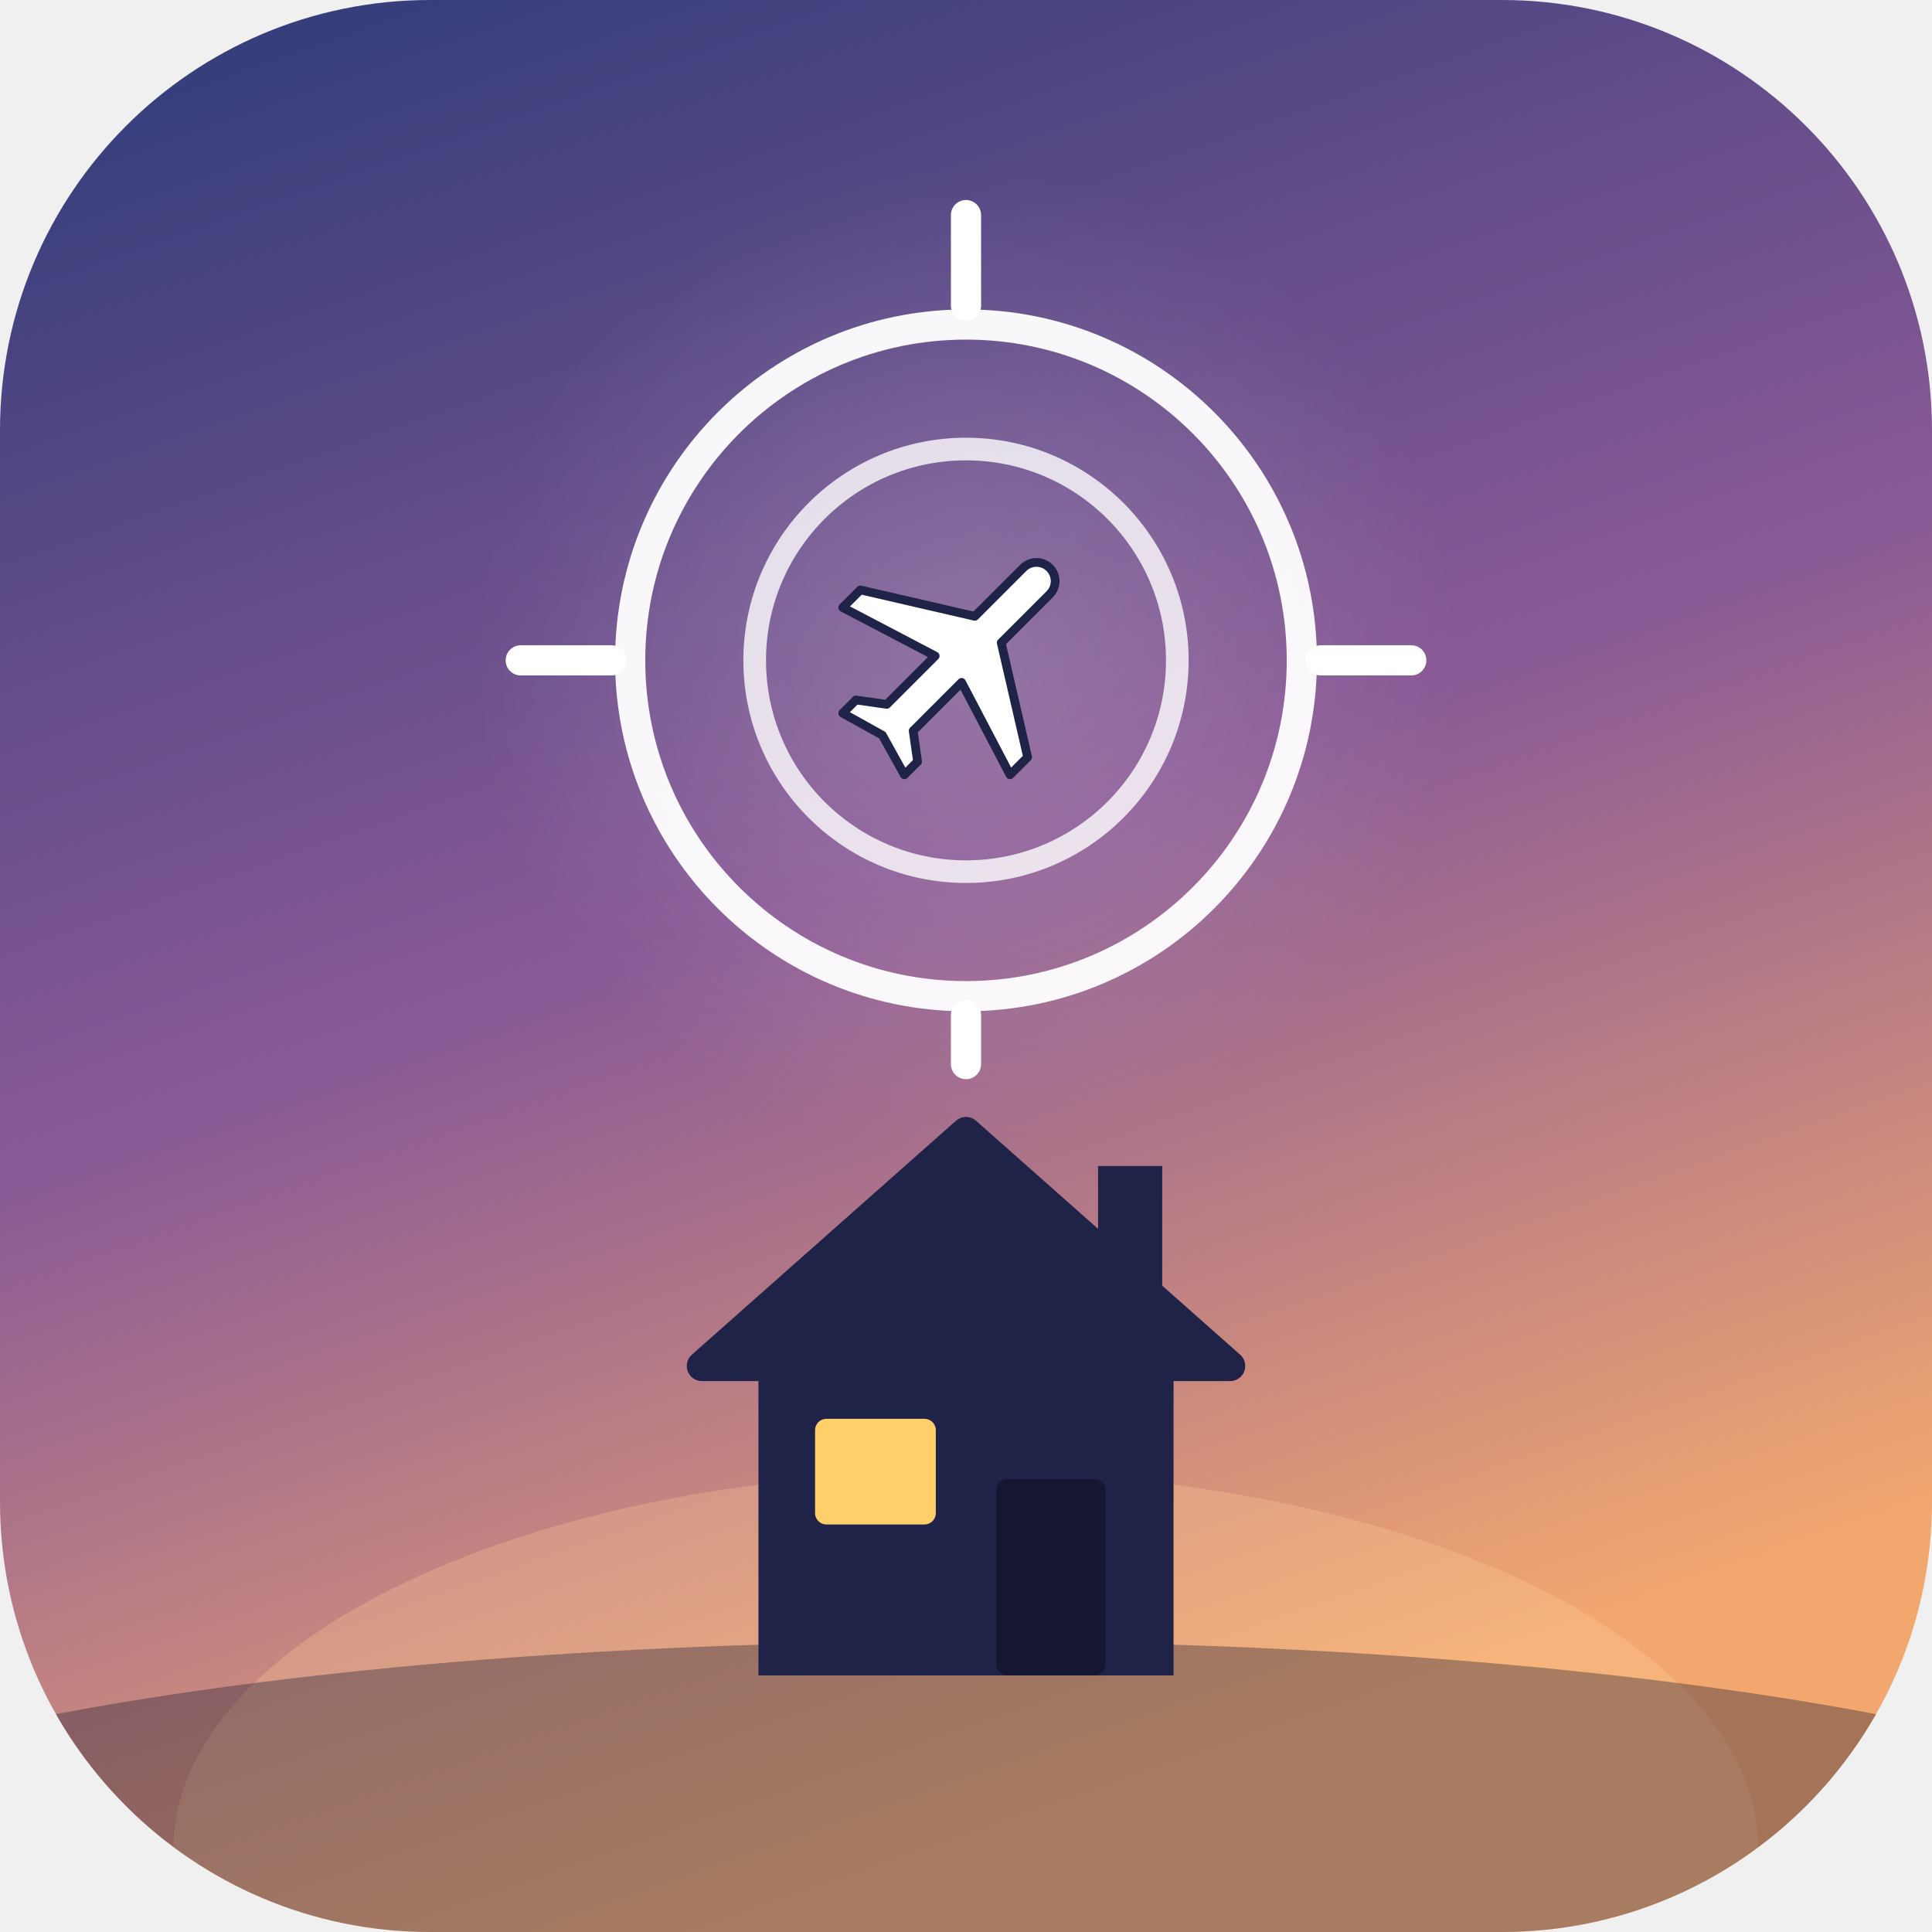
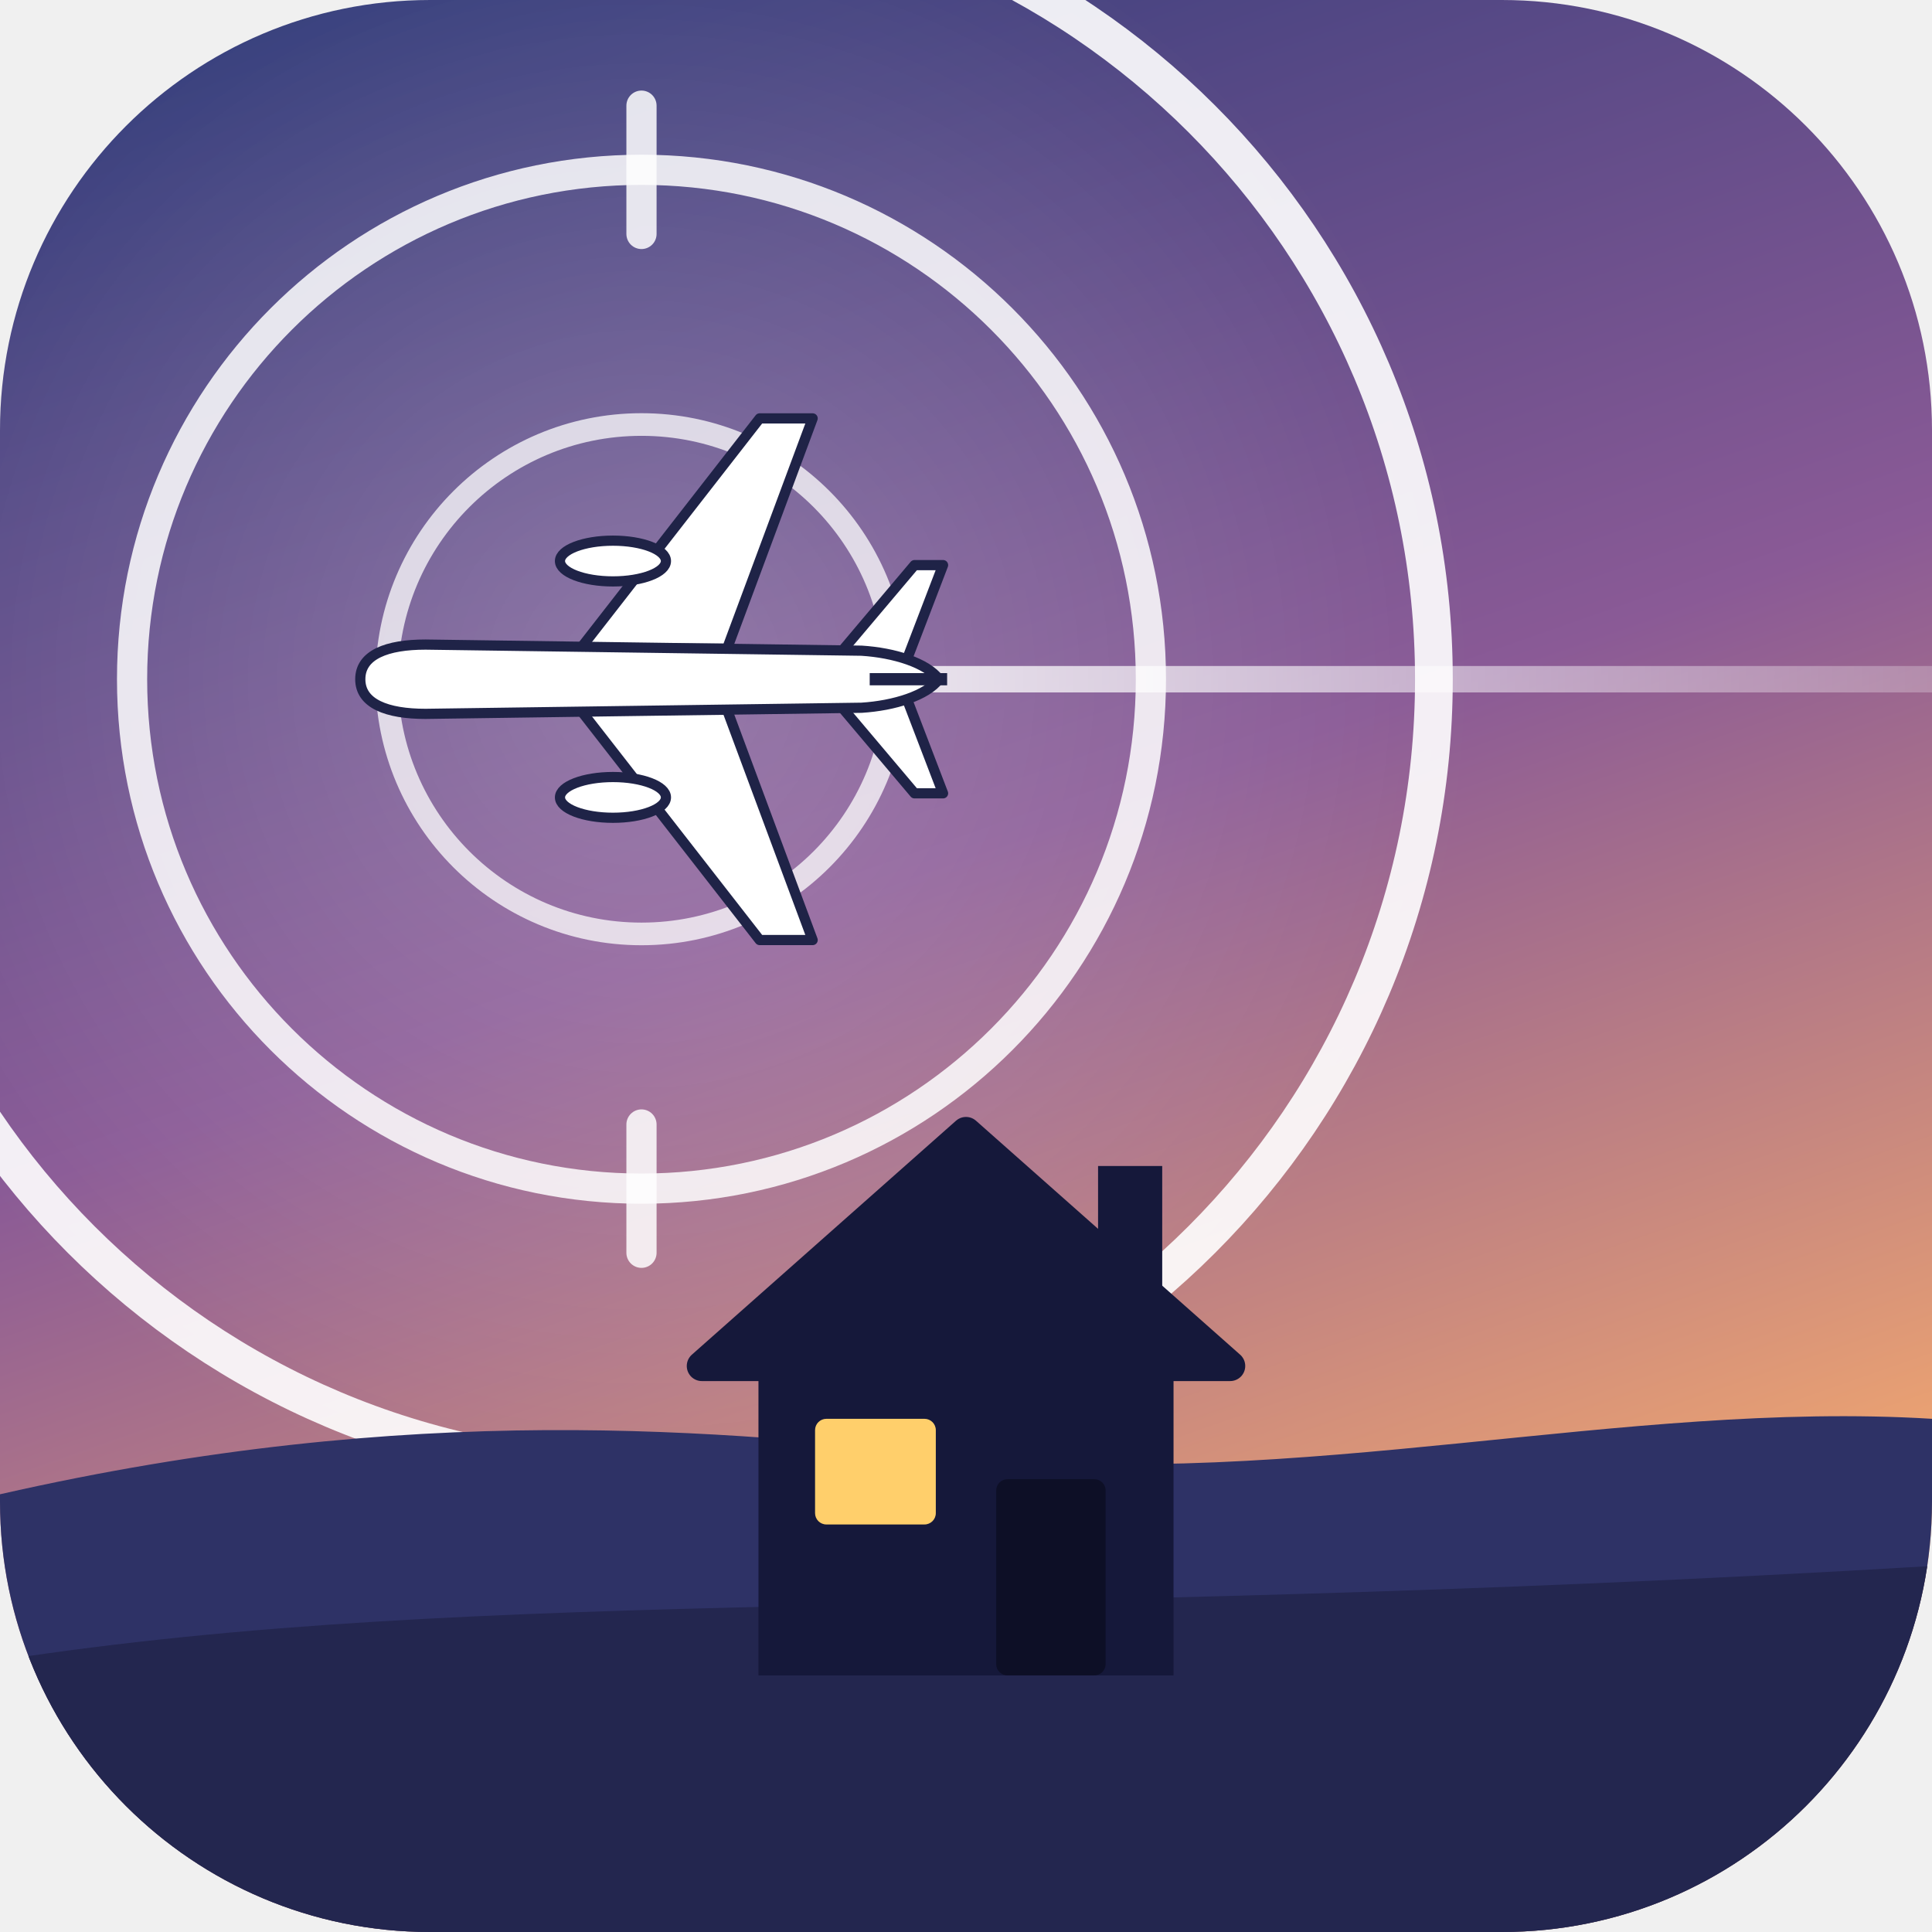
<svg xmlns="http://www.w3.org/2000/svg" viewBox="0 0 1024 1024">
  <defs>
    <linearGradient id="g" x1="0" y1="0" x2="0.35" y2="1">
      <stop offset="0" stop-color="#2b3a78" />
      <stop offset=".55" stop-color="#8a5a96" />
      <stop offset="1" stop-color="#f2a76f" />
    </linearGradient>
-     <radialGradient id="glow" cx="512" cy="350" r="260" gradientUnits="userSpaceOnUse">
-       <stop offset="0" stop-color="#ffffff" stop-opacity=".18" />
+     <radialGradient id="glow" cx="340" cy="360" r="440" gradientUnits="userSpaceOnUse">
+       <stop offset="0" stop-color="#ffffff" stop-opacity=".22" />
      <stop offset="1" stop-color="#ffffff" stop-opacity="0" />
    </radialGradient>
+     <linearGradient id="trail" x1="340" y1="0" x2="1024" y2="0" gradientUnits="userSpaceOnUse">
+       <stop offset="0" stop-color="#fff" stop-opacity=".95" />
+       <stop offset="1" stop-color="#fff" stop-opacity=".25" />
+     </linearGradient>
    <clipPath id="c">
      <rect width="1024" height="1024" rx="228" />
    </clipPath>
  </defs>
  <g clip-path="url(#c)">
    <rect width="1024" height="1024" fill="url(#g)" />
-     <ellipse cx="512" cy="980" rx="420" ry="200" fill="#ffd09a" opacity=".28" />
-     <ellipse cx="512" cy="1010" rx="700" ry="140" fill="rgba(20,22,48,.35)" />
-     <circle cx="512" cy="350" r="260" fill="url(#glow)" />
-     <circle cx="512" cy="350" r="178" fill="none" stroke="#fff" stroke-width="16" opacity=".95" />
-     <circle cx="512" cy="350" r="112" fill="none" stroke="#fff" stroke-width="12" opacity=".8" />
-     <line x1="512" y1="114" x2="512" y2="162" stroke="#fff" stroke-width="16" stroke-linecap="round" />
-     <line x1="276" y1="350" x2="324" y2="350" stroke="#fff" stroke-width="16" stroke-linecap="round" />
-     <line x1="700" y1="350" x2="748" y2="350" stroke="#fff" stroke-width="16" stroke-linecap="round" />
-     <line x1="512" y1="538" x2="512" y2="564" stroke="#fff" stroke-width="16" stroke-linecap="round" />
-     <g transform="translate(512 350) rotate(45) scale(6.6) translate(-12 -12)">
-       <path d="M21 16v-2l-8-5V3.5a1.5 1.5 0 0 0-3 0V9l-8 5v2l8-2.5V19l-2 1.5V22l3.5-1 3.5 1v-1.5L13 19v-5.5z" fill="#fff" stroke="#1f2347" stroke-width=".7" stroke-linejoin="round" />
+     <circle cx="340" cy="360" r="440" fill="url(#glow)" />
+     <circle cx="340" cy="360" r="420" fill="none" stroke="#fff" stroke-width="20" opacity=".9" />
+     <circle cx="340" cy="360" r="270" fill="none" stroke="#fff" stroke-width="16" opacity=".85" />
+     <circle cx="340" cy="360" r="135" fill="none" stroke="#fff" stroke-width="12" opacity=".75" />
+     <line x1="340" y1="56" x2="340" y2="124" stroke="#fff" stroke-width="16" stroke-linecap="round" opacity=".85" />
+     <line x1="340" y1="596" x2="340" y2="664" stroke="#fff" stroke-width="16" stroke-linecap="round" opacity=".85" />
+     <line x1="340" y1="360" x2="1060" y2="360" stroke="url(#trail)" stroke-width="14" stroke-linecap="round" />
+     <path d="M0 792 C 220 742 380 758 512 772 C 690 790 860 742 1024 752 L1024 1024 L0 1024 Z" fill="#2e3266" />
+     <path d="M0 880 C 260 840 520 860 1024 830 L1024 1024 L0 1024 Z" fill="#23264f" />
+     <g transform="translate(340 360) scale(1.08)" stroke="#1f2347" stroke-width="5" stroke-linejoin="round" fill="#fff">
+       <path d="M -30 -15 L 58 -128 L 84 -128 L 42 -15 Z" />
+       <path d="M -30 -15 L 58 -128 L 84 -128 L 42 -15 Z" transform="scale(1 -1)" />
+       <path d="M 96 -11 L 134 -56 L 148 -56 L 130 -9 Z" />
+       <path d="M 96 -11 L 134 -56 L 148 -56 L 130 -9 Z" transform="scale(1 -1)" />
+       <ellipse cx="-14" cy="-58" rx="26" ry="10" />
+       <ellipse cx="-14" cy="58" rx="26" ry="10" />
+       <path d="M -138 0 C -138 -12 -125 -17 -106 -17 L 108 -14 C 124 -13 140 -8 146 0 C 140 8 124 13 108 14 L -106 17 C -125 17 -138 12 -138 0 Z" />
+       <path d="M 112 0 L 150 0" stroke-width="6" />
    </g>
    <g>
-       <rect x="402" y="712" width="220" height="176" fill="#1f2347" />
-       <path d="M372 724 L512 600 L652 724 Z" fill="#1f2347" stroke="#1f2347" stroke-width="16" stroke-linejoin="round" />
-       <rect x="582" y="618" width="34" height="74" fill="#1f2347" />
+       <rect x="402" y="712" width="220" height="176" fill="#15183a" />
+       <path d="M372 724 L512 600 L652 724 Z" fill="#15183a" stroke="#15183a" stroke-width="16" stroke-linejoin="round" />
+       <rect x="582" y="618" width="34" height="74" fill="#15183a" />
      <rect x="432" y="752" width="64" height="56" rx="6" fill="#ffcf6b" />
-       <rect x="528" y="784" width="58" height="104" rx="6" fill="#14172f" />
+       <rect x="528" y="784" width="58" height="104" rx="6" fill="#0d0f26" />
    </g>
  </g>
</svg>
